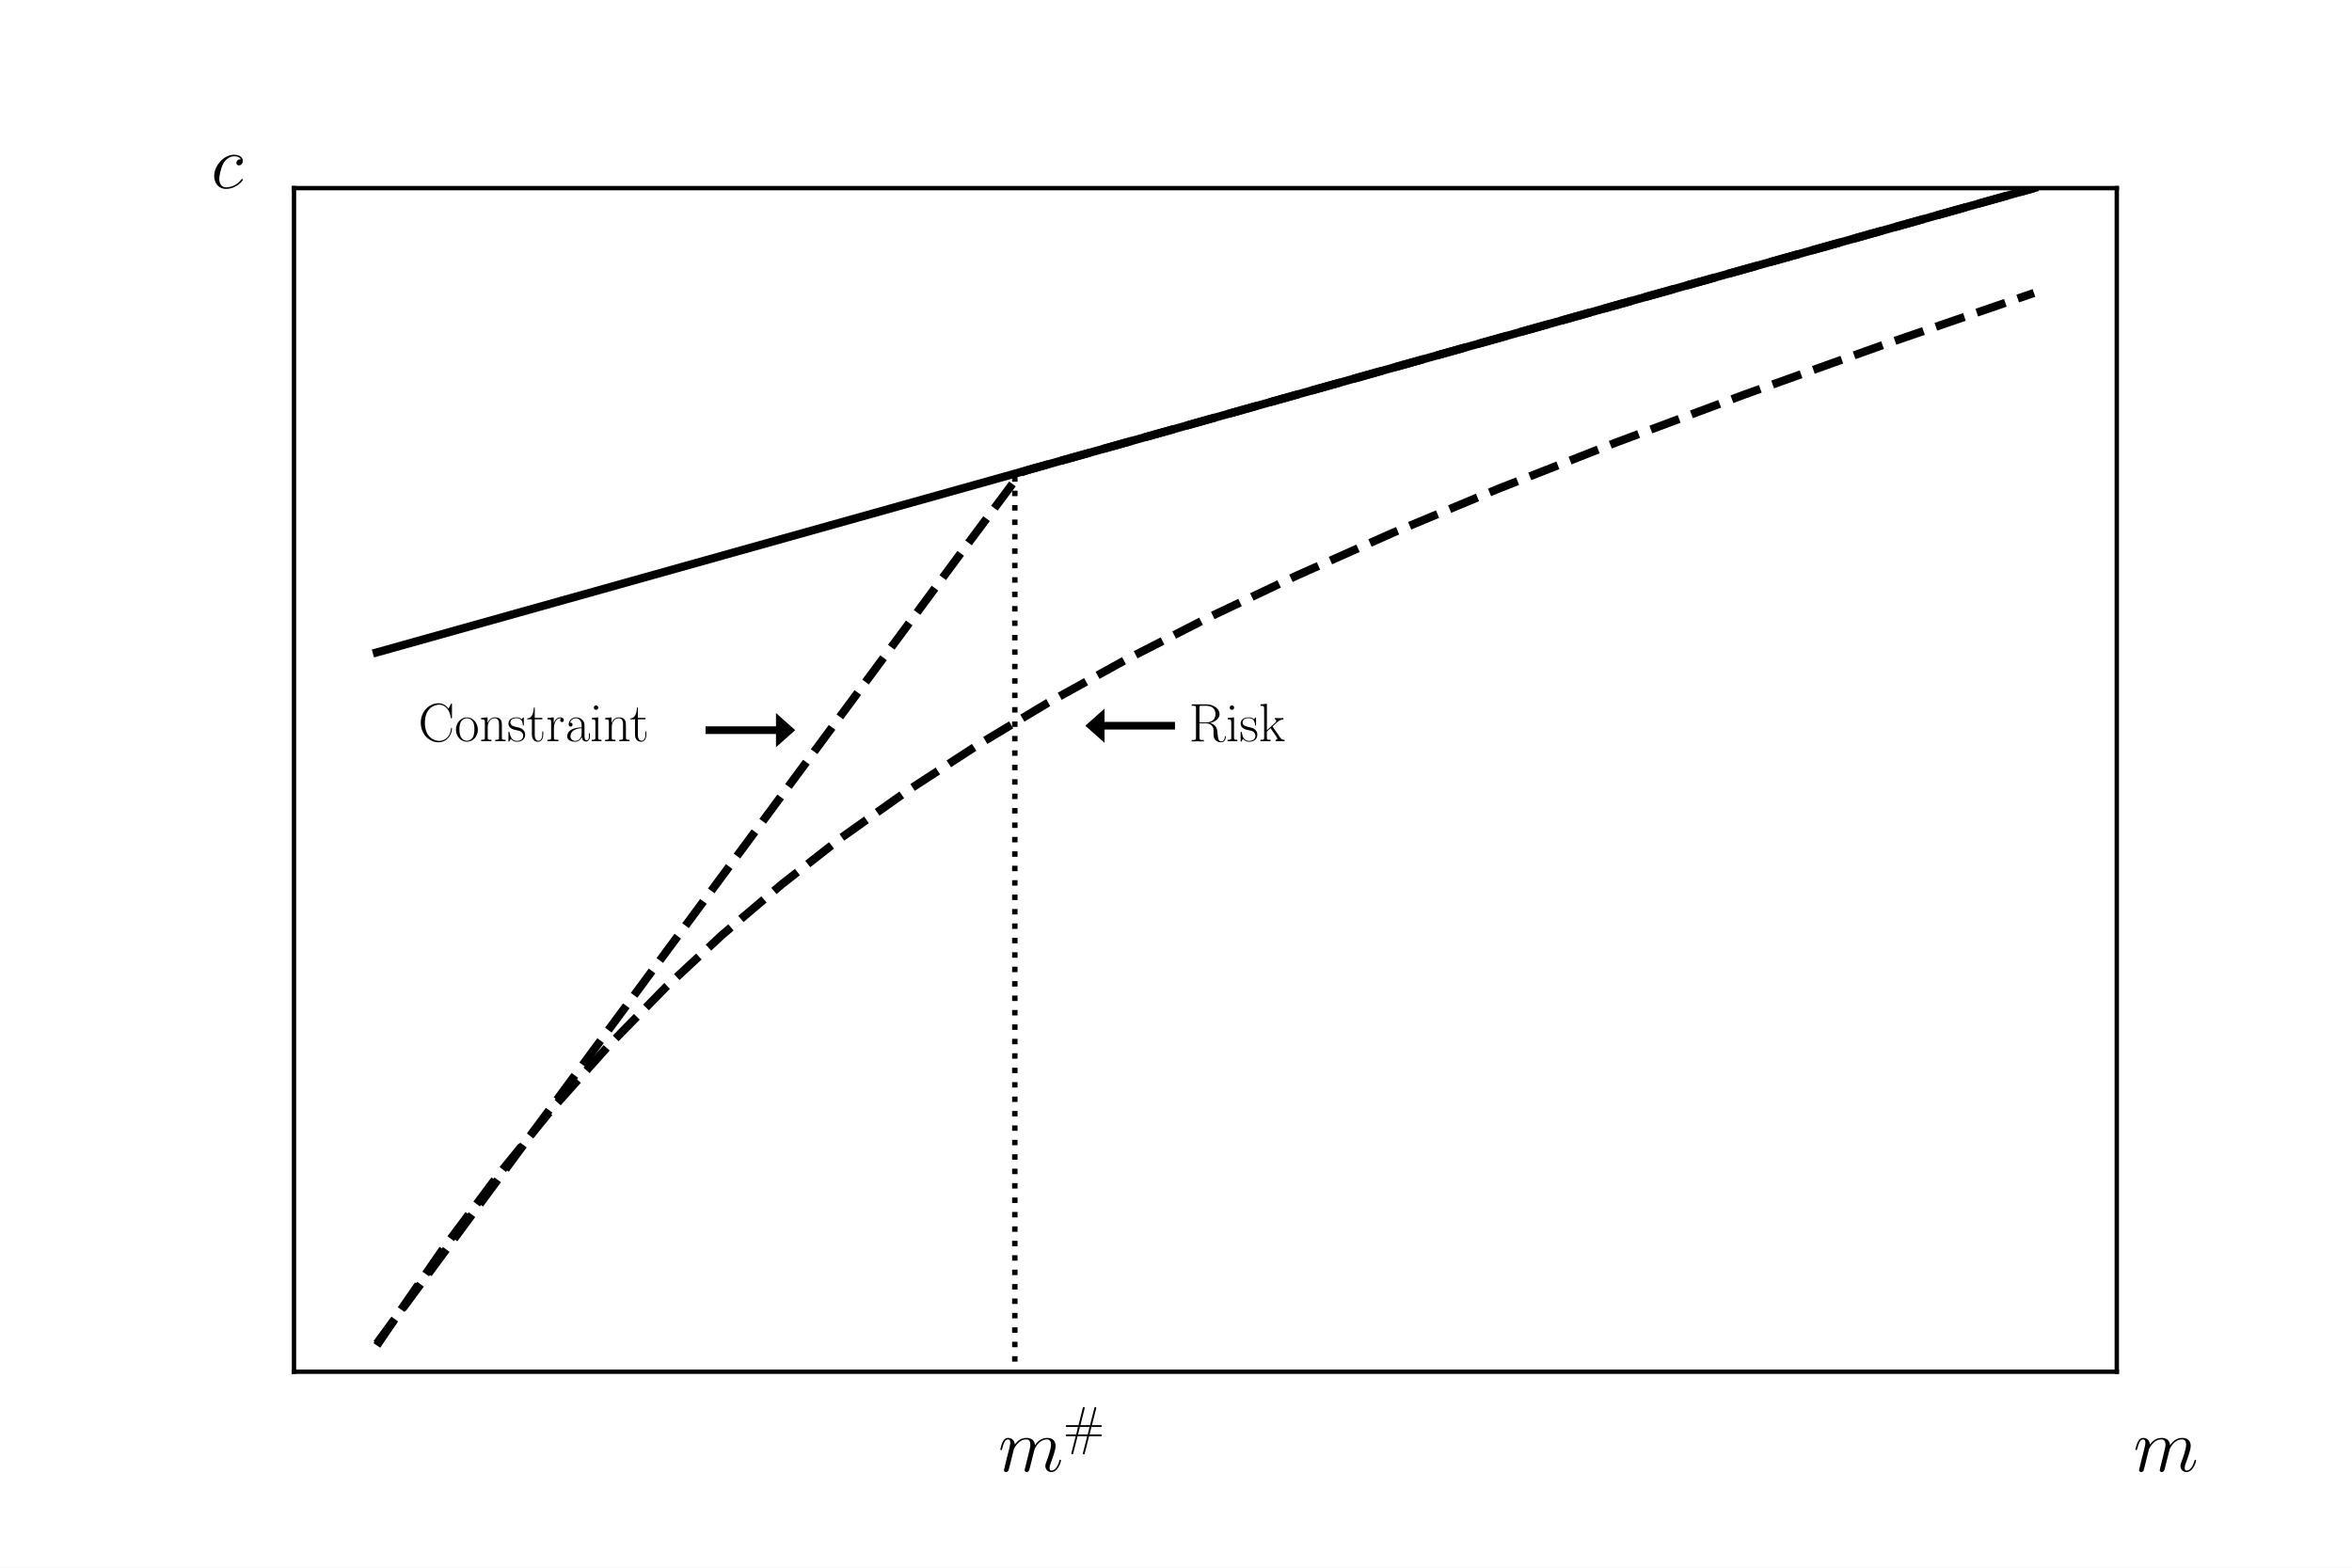
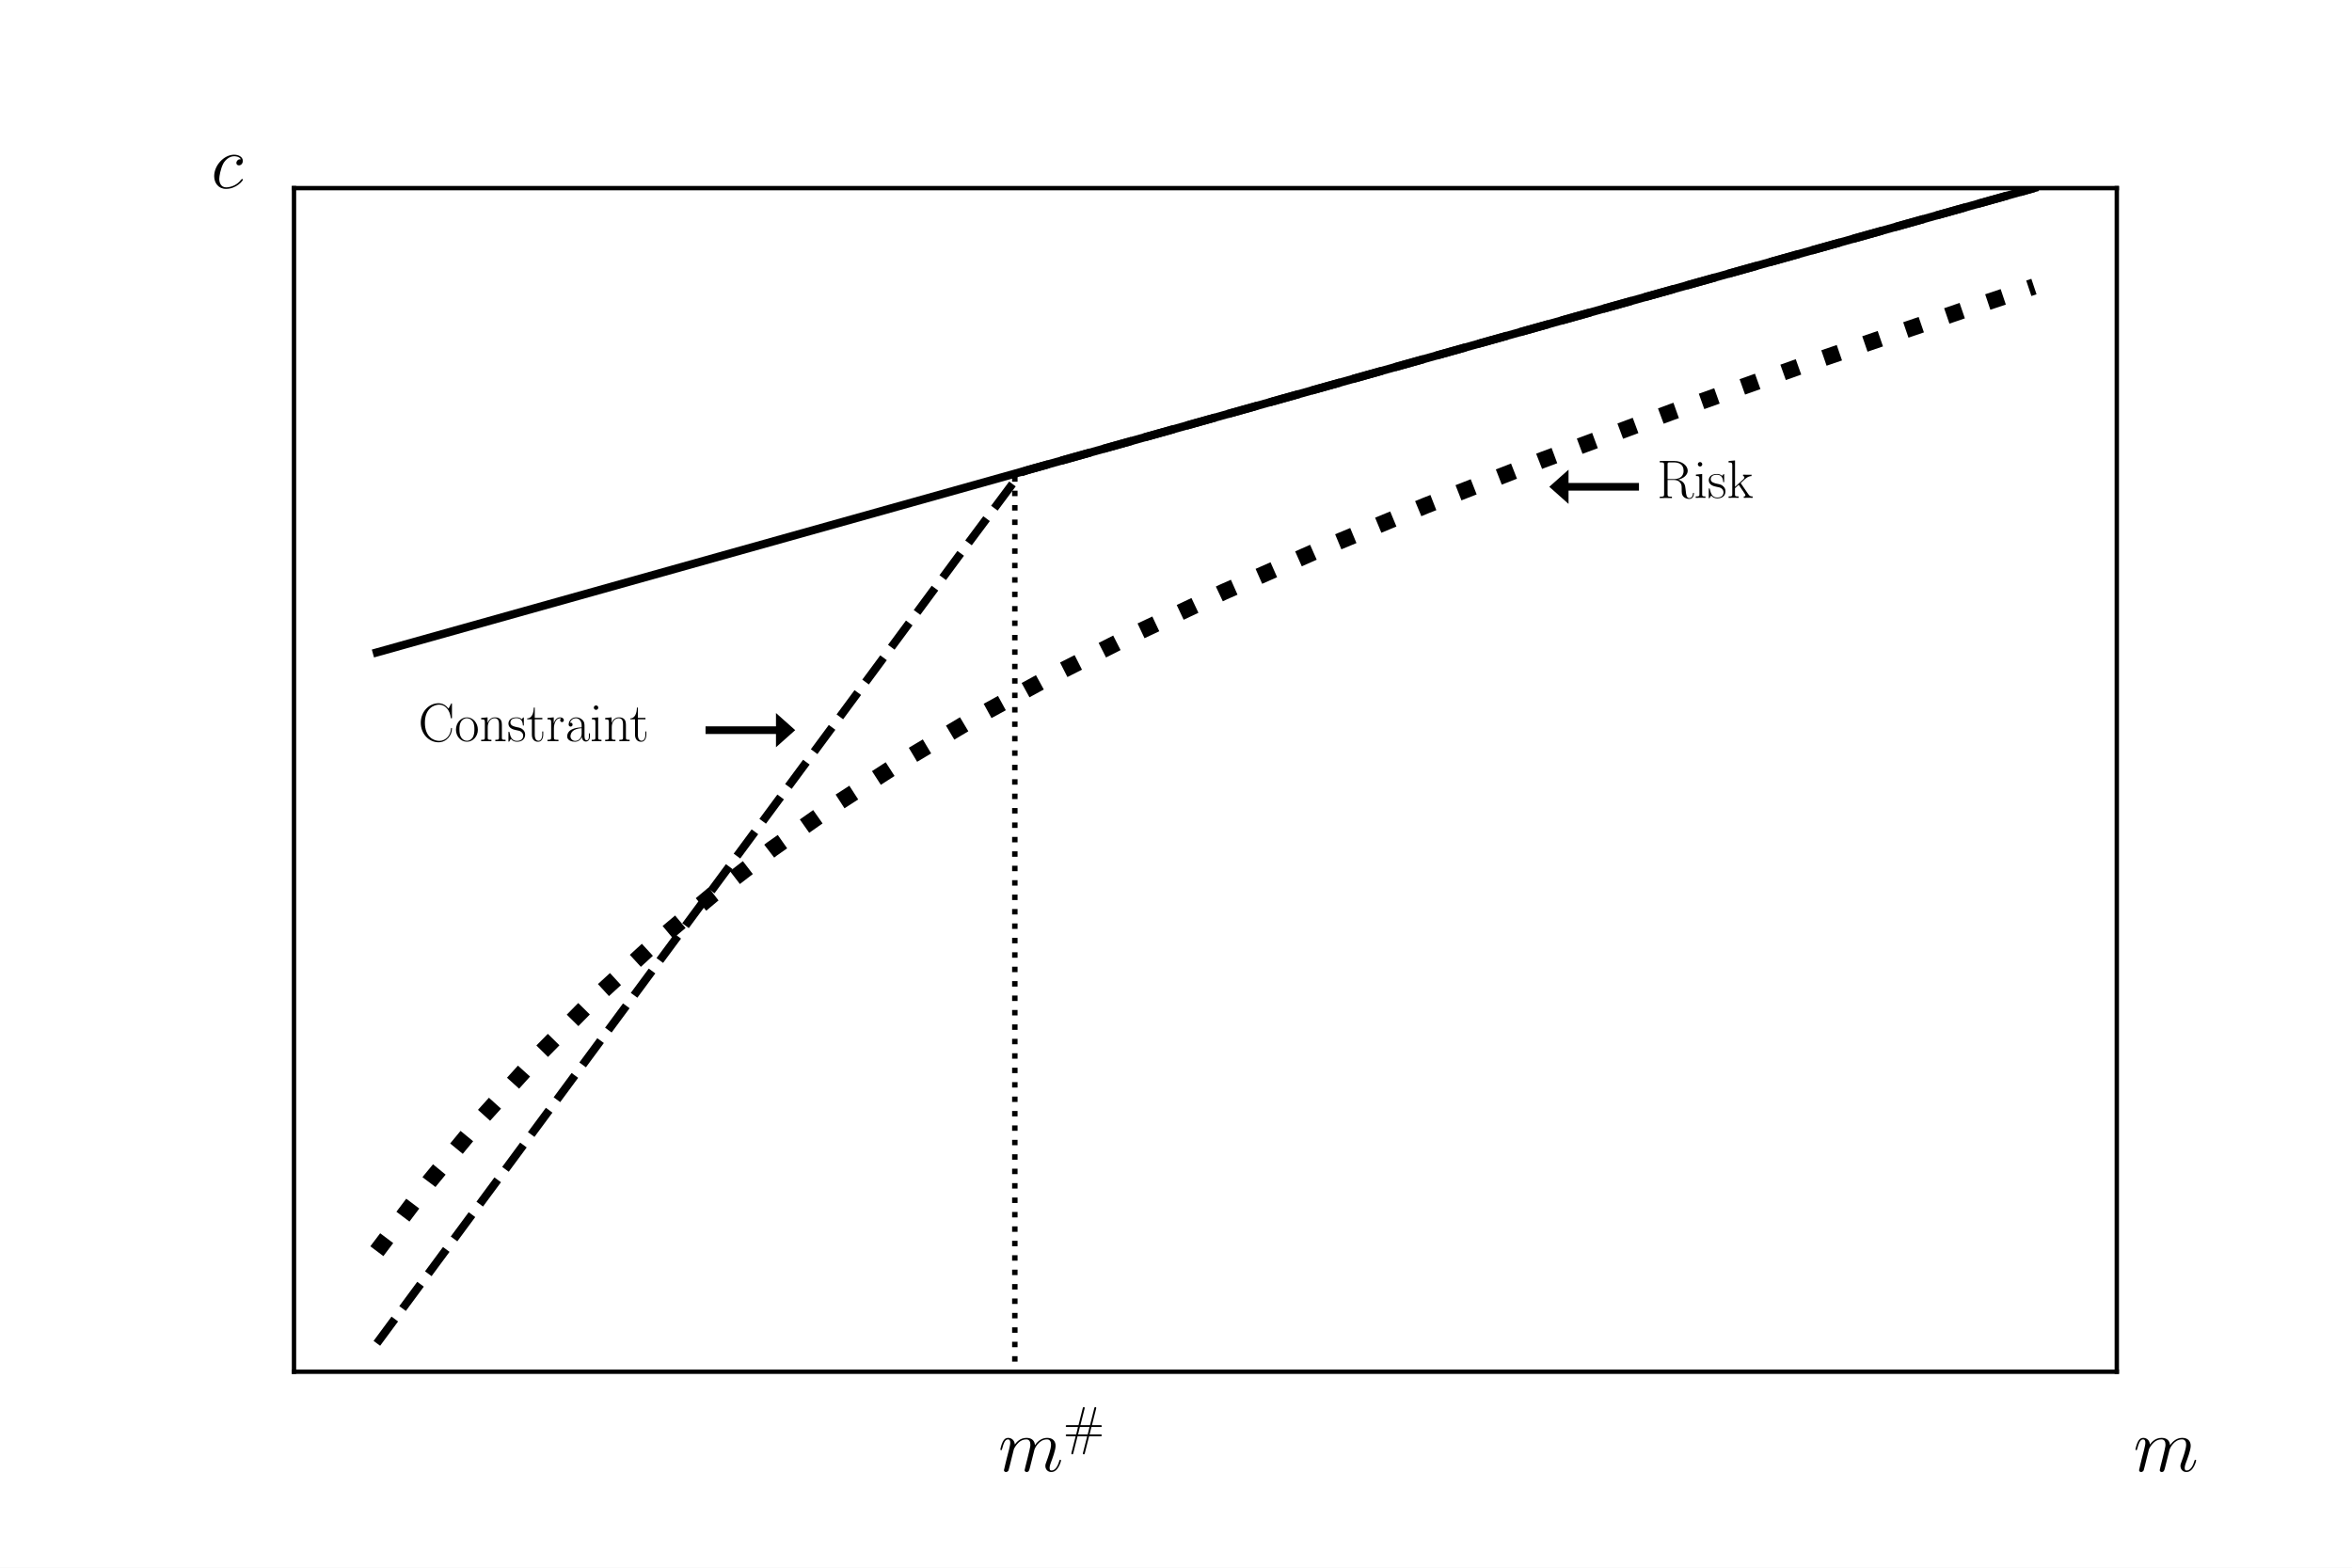
<svg xmlns="http://www.w3.org/2000/svg" xmlns:xlink="http://www.w3.org/1999/xlink" height="288pt" version="1.1" viewBox="0 0 432 288" width="432pt">
  <defs>
    <style type="text/css">
*{stroke-linecap:butt;stroke-linejoin:round;}
  </style>
  </defs>
  <g id="figure_1">
    <g id="patch_1">
      <path d="M 0 288  L 432 288  L 432 0  L 0 0  z " style="fill:#ffffff;" />
    </g>
    <g id="axes_1">
      <g id="patch_2">
        <path d="M 54 252  L 388.8 252  L 388.8 34.56  L 54 34.56  z " style="fill:#ffffff;" />
      </g>
      <g id="patch_3">
-         <path clip-path="url(#pae30117736)" d="M 145.309 134.135  L 143.026 136.167  L 143.026 134.339  L 130.091 134.339  L 130.091 133.932  L 143.026 133.932  L 143.026 132.103  z " style="stroke:#000000;stroke-linejoin:miter;" />
+         <path clip-path="url(#p22cdc05bed)" d="M 145.309 134.135  L 143.026 136.167  L 143.026 134.339  L 130.091 134.339  L 130.091 133.932  L 143.026 133.932  L 143.026 132.103  z " style="stroke:#000000;stroke-linejoin:miter;" />
      </g>
      <g id="patch_4">
-         <path clip-path="url(#pae30117736)" d="M 200.095 133.322  L 202.377 131.29  L 202.377 133.119  L 215.313 133.119  L 215.313 133.526  L 202.377 133.526  L 202.377 135.355  z " style="stroke:#000000;stroke-linejoin:miter;" />
+         <path clip-path="url(#p22cdc05bed)" d="M 285.316 89.428  L 287.599 87.396  L 287.599 89.225  L 300.535 89.225  L 300.535 89.631  L 287.599 89.631  L 287.599 91.46  z " style="stroke:#000000;stroke-linejoin:miter;" />
      </g>
      <g id="matplotlib.axis_1">
        <g id="xtick_1" />
        <g id="xtick_2" />
        <g id="xtick_3" />
        <g id="xtick_4" />
        <g id="xtick_5" />
        <g id="xtick_6" />
        <g id="xtick_7" />
        <g id="xtick_8" />
        <g id="xtick_9" />
      </g>
      <g id="matplotlib.axis_2">
        <g id="ytick_1" />
        <g id="ytick_2" />
        <g id="ytick_3" />
        <g id="ytick_4" />
        <g id="ytick_5" />
        <g id="ytick_6" />
      </g>
      <g id="line2d_1">
-         <path clip-path="url(#pae30117736)" d="M 69.218 119.853  L 373.582 34.56  L 373.582 34.56  " style="fill:none;stroke:#000000;stroke-linecap:square;stroke-width:1.5;" />
+         <path clip-path="url(#p22cdc05bed)" d="M 69.218 119.853  L 373.582 34.56  L 373.582 34.56  " style="fill:none;stroke:#000000;stroke-linecap:square;stroke-width:1.5;" />
      </g>
      <g id="line2d_2">
-         <path clip-path="url(#pae30117736)" d="M 69.218 246.784  L 176.569 101.5  L 187.548 86.778  L 188.768 86.351  L 373.582 34.56  L 373.582 34.56  " style="fill:none;stroke:#000000;stroke-dasharray:5.55,2.4;stroke-dashoffset:0;stroke-width:1.5;" />
+         <path clip-path="url(#p22cdc05bed)" d="M 69.218 246.784  L 176.569 101.5  L 187.548 86.778  L 188.768 86.351  L 373.582 34.56  L 373.582 34.56  " style="fill:none;stroke:#000000;stroke-dasharray:5.55,2.4;stroke-dashoffset:0;stroke-width:1.5;" />
      </g>
      <g id="line2d_3">
-         <path clip-path="url(#pae30117736)" d="M 69.218 247.169  L 73.488 240.866  L 81.417 229.378  L 91.786 215.517  L 101.545 203.551  L 111.914 191.958  L 122.284 181.367  L 132.653 171.737  L 143.632 162.421  L 154.611 153.838  L 166.81 145.183  L 179.619 136.84  L 192.428 129.137  L 206.456 121.376  L 221.705 113.571  L 238.174 105.739  L 255.862 97.865  L 275.38 89.716  L 296.728 81.328  L 320.516 72.444  L 346.134 63.278  L 373.582 53.82  L 373.582 53.82  " style="fill:none;stroke:#000000;stroke-dasharray:5.55,2.4;stroke-dashoffset:0;stroke-width:1.5;" />
+         <path clip-path="url(#p22cdc05bed)" d="M 69.218 229.859  L 78.977 216.925  L 88.736 205.079  L 99.106 193.603  L 108.865 183.7  L 119.844 173.626  L 130.823 164.424  L 141.802 155.965  L 153.391 147.816  L 166.2 139.547  L 179.009 131.913  L 193.037 124.231  L 208.286 116.5  L 224.755 108.734  L 242.443 100.923  L 261.961 92.839  L 283.31 84.507  L 307.098 75.675  L 332.715 66.555  L 361.993 56.526  L 373.582 52.644  L 373.582 52.644  " style="fill:none;stroke:#000000;stroke-dasharray:3,4.95;stroke-dashoffset:0;stroke-width:3;" />
      </g>
      <g id="line2d_4">
-         <path clip-path="url(#pae30117736)" d="M 186.398 258.096  L 186.398 87.396  " style="fill:none;stroke:#000000;stroke-dasharray:1,1.65;stroke-dashoffset:0;" />
+         <path clip-path="url(#p22cdc05bed)" d="M 186.398 258.096  L 186.398 87.396  " style="fill:none;stroke:#000000;stroke-dasharray:1,1.65;stroke-dashoffset:0;" />
      </g>
      <g id="patch_5">
        <path d="M 54 252  L 54 34.56  " style="fill:none;stroke:#000000;stroke-linecap:square;stroke-linejoin:miter;stroke-width:0.8;" />
      </g>
      <g id="patch_6">
        <path d="M 388.8 252  L 388.8 34.56  " style="fill:none;stroke:#000000;stroke-linecap:square;stroke-linejoin:miter;stroke-width:0.8;" />
      </g>
      <g id="patch_7">
        <path d="M 54 252  L 388.8 252  " style="fill:none;stroke:#000000;stroke-linecap:square;stroke-linejoin:miter;stroke-width:0.8;" />
      </g>
      <g id="patch_8">
        <path d="M 54 34.56  L 388.8 34.56  " style="fill:none;stroke:#000000;stroke-linecap:square;stroke-linejoin:miter;stroke-width:0.8;" />
      </g>
      <g id="text_1">
        <defs>
          <path d="M 39.094 38  C 37.203 38 36.297 38 34.906 36.797  C 34.297 36.297 33.203 34.797 33.203 33.188  C 33.203 31.188 34.703 29.984 36.594 29.984  C 39 29.984 41.703 31.984 41.703 35.984  C 41.703 40.484 37.094 44 30.203 44  C 17.094 44 4 30.188 4 15.797  C 4 6.969 9.406 -1 19.594 -1  C 33.203 -1 41.797 9.719 41.797 11.031  C 41.797 11.641 41.203 12.141 40.797 12.141  C 40.5 12.141 40.406 12.047 39.5 11.125  C 33.094 2.516 23.594 1 19.797 1  C 12.906 1 10.703 7.078 10.703 12.141  C 10.703 15.688 12.406 25.531 16 32.391  C 18.594 37.094 24 41.984 30.297 41.984  C 31.594 41.984 37.094 41.812 39.094 38  z " id="CMMI12-99" />
        </defs>
        <g transform="translate(38.78182 34.56)scale(0.14 -0.14)">
          <use transform="scale(0.996264)" xlink:href="#CMMI12-99" />
        </g>
      </g>
      <g id="text_2">
        <defs>
          <path d="M 20.594 29.219  C 20.797 29.828 23.297 34.812 27 38  C 29.594 40.391 33 41.984 36.906 41.984  C 40.906 41.984 42.297 39 42.297 35.016  C 42.297 34.406 42.297 32.422 41.094 27.734  L 38.594 17.453  C 37.797 14.453 35.906 7.078 35.703 5.984  C 35.297 4.484 34.703 1.891 34.703 1.484  C 34.703 0.094 35.797 -1 37.297 -1  C 40.297 -1 40.797 1.297 41.703 4.891  L 47.703 28.719  C 47.906 29.531 53.094 41.984 64.094 41.984  C 68.094 41.984 69.5 39 69.5 35.016  C 69.5 29.422 65.594 18.547 63.406 12.562  C 62.5 10.172 62 8.875 62 7.078  C 62 2.594 65.094 -1 69.906 -1  C 79.203 -1 82.703 13.656 82.703 14.266  C 82.703 14.766 82.297 15.156 81.703 15.156  C 80.797 15.156 80.703 14.859 80.203 13.156  C 77.906 5.188 74.203 1 70.203 1  C 69.203 1 67.594 1.094 67.594 4.281  C 67.594 6.875 68.797 10.078 69.203 11.172  C 71 15.953 75.5 27.734 75.5 33.516  C 75.5 39.5 72 44 64.406 44  C 57.703 44 52.297 40.203 48.297 34.312  C 48 39.703 44.703 44 37.203 44  C 28.297 44 23.594 37.703 21.797 35.203  C 21.5 40.891 17.406 44 13 44  C 10.094 44 7.797 42.594 5.906 38.797  C 4.094 35.203 2.703 29.125 2.703 28.719  C 2.703 28.328 3.094 27.828 3.797 27.828  C 4.594 27.828 4.703 27.922 5.297 30.219  C 6.797 36.109 8.703 41.984 12.703 41.984  C 15 41.984 15.797 40.391 15.797 37.406  C 15.797 35.203 14.797 31.312 14.094 28.234  L 11.297 17.453  C 10.906 15.562 9.797 11.062 9.297 9.266  C 8.594 6.672 7.5 1.984 7.5 1.484  C 7.5 0.094 8.594 -1 10.094 -1  C 11.297 -1 12.703 -0.406 13.5 1.094  C 13.703 1.594 14.594 5.078 15.094 7.078  L 17.297 16.062  z " id="CMMI12-109" />
        </defs>
        <g transform="translate(391.8436 270.2893)scale(0.14 -0.14)">
          <use transform="scale(0.996264)" xlink:href="#CMMI12-109" />
        </g>
      </g>
      <g id="text_3">
        <defs>
          <path d="M 48.5 14  L 69.094 14  C 70.797 14 72.5 14 72.5 15.797  C 72.5 17.5 71 17.5 69.5 17.5  L 49.5 17.5  L 52.906 31.484  L 69.5 31.484  C 71 31.484 72.5 31.484 72.5 33.188  C 72.5 35 70.797 35 69.094 35  L 53.906 35  L 61.594 65.391  C 61.906 66.391 62 66.891 62 67.188  C 62 68.188 61.203 69 60.203 69  C 58.797 69 58.5 67.594 58.297 66.797  L 50.297 35  L 32.203 35  L 39.906 65.391  C 40.203 66.391 40.297 66.891 40.297 67.188  C 40.297 68.188 39.5 69 38.5 69  C 37.094 69 36.797 67.594 36.594 66.797  L 28.594 35  L 8 35  C 6.297 35 4.594 35 4.594 33.188  C 4.594 31.484 6.094 31.484 7.594 31.484  L 27.594 31.484  L 24.203 17.5  L 7.594 17.5  C 6.094 17.5 4.594 17.5 4.594 15.797  C 4.594 14 6.297 14 8 14  L 23.203 14  L 15.5 -16.391  C 15.203 -17.406 15.094 -17.906 15.094 -18.203  C 15.094 -19.203 15.906 -20 16.906 -20  C 18.297 -20 18.594 -18.609 18.797 -17.812  L 26.797 14  L 44.906 14  L 37.203 -16.391  C 36.906 -17.406 36.797 -17.906 36.797 -18.203  C 36.797 -19.203 37.594 -20 38.594 -20  C 40 -20 40.297 -18.609 40.5 -17.812  z M 27.797 17.5  L 31.203 31.484  L 49.297 31.484  L 45.906 17.5  z " id="CMR17-35" />
        </defs>
        <g transform="translate(183.3545 270.2893)scale(0.14 -0.14)">
          <use transform="scale(0.996264)" xlink:href="#CMMI12-109" />
          <use transform="translate(85.32722 36.15364)scale(0.697382)" xlink:href="#CMR17-35" />
        </g>
      </g>
      <g id="text_4">
        <defs>
          <path d="M 39.203 33.688  C 48.703 35.594 56.703 42.016 56.703 50.047  C 56.703 59.469 46.094 68 32.094 68  L 5.203 68  L 5.203 65.391  C 12.094 65.391 13.203 65.391 13.203 60.875  L 13.203 6.688  C 13.203 2.188 12.094 2.188 5.203 2.188  L 5.203 -0.406  C 8.094 -0.203 13.297 -0.203 16.406 -0.203  C 19.5 -0.203 24.703 -0.203 27.594 -0.406  L 27.594 2.188  C 20.703 2.188 19.594 2.188 19.594 6.688  L 19.594 33  L 31.297 33  C 37 33 40.203 30.688 41.594 29.391  C 45.594 25.5 45.594 22.797 45.594 16  C 45.594 9.297 45.594 5.891 48.594 2.5  C 52.406 -1.609 57.5 -2 59.703 -2  C 67.094 -2 68.203 6.297 68.203 8  C 68.203 8.594 68.203 9.297 67.297 9.297  C 66.5 9.297 66.406 8.688 66.406 8.297  C 65.906 1.797 63 -0.406 59.906 -0.406  C 54.406 -0.406 53.797 5.891 53.203 12  C 52.906 14.094 52.703 15.594 52.5 17.797  C 51.906 22.797 51.094 30.094 39.203 33.688  z M 31 34.594  L 19.594 34.594  L 19.594 61.484  C 19.594 64.891 19.797 65.391 23.797 65.391  L 31.094 65.391  C 39.406 65.391 49.094 62.484 49.094 50.047  C 49.094 37.094 38.5 34.594 31 34.594  z " id="CMR17-82" />
          <path d="M 15.5 61.891  C 15.5 64.094 13.703 66 11.406 66  C 9.203 66 7.297 64.188 7.297 61.891  C 7.297 59.688 9.094 57.797 11.406 57.797  C 13.594 57.797 15.5 59.594 15.5 61.891  z M 3.797 42.891  L 3.797 40.297  C 9.406 40.297 10.203 39.688 10.203 34.859  L 10.203 6.922  C 10.203 3.094 9.797 2.594 3.406 2.594  L 3.406 0  C 5.797 0.188 10.094 0.188 12.594 0.188  C 15 0.188 19.094 0.188 21.406 0  L 21.406 2.594  C 15.5 2.594 15.297 3.203 15.297 6.812  L 15.297 44  z " id="CMR17-105" />
          <path d="M 30.906 42  C 30.906 43.797 30.797 43.891 30.203 43.891  C 29.797 43.891 29.703 43.797 28.5 42.297  C 28.203 41.891 27.297 40.891 27 40.5  C 23.797 43.891 19.297 44 17.594 44  C 6.5 44 2.5 38.188 2.5 32.391  C 2.5 23.391 12.703 21.297 15.594 20.688  C 21.906 19.391 24.094 19 26.203 17.188  C 27.5 16 29.703 13.797 29.703 10.188  C 29.703 6 27.297 0.594 18.094 0.594  C 9.406 0.594 6.297 7.188 4.5 16  C 4.203 17.391 4.203 17.5 3.406 17.5  C 2.594 17.5 2.5 17.391 2.5 15.391  L 2.5 1  C 2.5 -0.812 2.594 -0.906 3.203 -0.906  C 3.703 -0.906 3.797 -0.812 4.297 0  C 4.906 0.891 6.406 3.297 7 4.297  C 9 1.594 12.5 -1 18.094 -1  C 28 -1 33.297 4.391 33.297 12.188  C 33.297 17.297 30.594 20 29.297 21.188  C 26.297 24.297 22.797 25 18.594 25.797  C 13.094 27 6.094 28.391 6.094 34.5  C 6.094 37.094 7.5 42.594 17.594 42.594  C 28.297 42.594 28.906 32.594 29.094 29.391  C 29.203 28.891 29.703 28.797 30 28.797  C 30.906 28.797 30.906 29.094 30.906 30.797  z " id="CMR17-115" />
          <path d="M 26.094 26.234  C 26 26.438 25.5 27.031 25.5 27.328  C 25.5 27.531 32.594 33.984 33.5 34.781  C 39.203 39.562 42.797 40.047 45.406 40.156  L 45.406 42.734  C 44.797 42.734 44.594 42.734 44.5 42.641  L 39.594 42.531  C 36.797 42.531 32.5 42.531 29.797 42.734  L 29.797 40.156  C 31.203 40.047 32.203 39.266 32.203 37.859  C 32.203 35.875 30.203 33.984 30.094 33.984  L 15 20.281  L 15 69  L 3.094 67.891  L 3.094 65.297  C 9 65.297 9.906 64.703 9.906 59.922  L 9.906 6.859  C 9.906 3.094 9.5 2.594 3.094 2.594  L 3.094 0  C 5.5 0.188 9.906 0.188 12.406 0.188  C 14.906 0.188 19.297 0.188 21.703 0  L 21.703 2.594  C 15.297 2.594 14.906 2.984 14.906 6.859  L 14.906 17.797  L 21.797 24.062  L 31.906 9.156  C 33.094 7.359 34.094 5.969 34.094 4.672  C 34.094 2.891 32.297 2.594 31.094 2.594  L 31.094 0  C 33.5 0.188 37.797 0.188 40.297 0.188  C 42.094 0.188 45.797 0.094 47.5 0  L 47.5 2.594  C 42.797 2.594 41.703 3.484 38.703 7.859  z " id="CMR17-107" />
        </defs>
-         <g transform="translate(218.3564 136.1675)scale(0.1 -0.1)">
+         <g transform="translate(304.3391 91.46019)scale(0.1 -0.1)">
          <use transform="scale(0.996264)" xlink:href="#CMR17-82" />
          <use transform="translate(67.7911 0)scale(0.996264)" xlink:href="#CMR17-105" />
          <use transform="translate(92.66216 0)scale(0.996264)" xlink:href="#CMR17-115" />
          <use transform="translate(128.4635 0)scale(0.996264)" xlink:href="#CMR17-107" />
        </g>
      </g>
      <g id="text_5">
        <defs>
          <path d="M 62.094 67.984  C 62.094 69.797 62 69.891 61.406 69.891  C 61 69.891 60.906 69.797 60.203 68.594  L 55.797 60.141  C 50.906 66.391 44.906 70 37.203 70  C 20.094 70 4.594 54.797 4.594 34.047  C 4.594 13.078 20.094 -2 37.297 -2  C 52.594 -2 62.094 11.578 62.094 23.156  C 62.094 24.172 62.094 24.578 61.203 24.578  C 60.406 24.578 60.406 24.266 60.297 23.359  C 59.5 9.25 49.5 0.594 38.703 0.594  C 28.5 0.594 12.203 7.844 12.203 34.047  C 12.203 60.344 28.797 67.391 38.5 67.391  C 49.797 67.391 58 57.516 59.906 43.516  C 60.094 42.297 60.094 42.109 61 42.109  C 62.094 42.109 62.094 42.297 62.094 44.125  z " id="CMR17-67" />
          <path d="M 43.094 21.188  C 43.094 34 33.797 44 22.906 44  C 12 44 2.703 34 2.703 21.188  C 2.703 8.594 12 -1 22.906 -1  C 33.797 -1 43.094 8.594 43.094 21.188  z M 22.906 0.797  C 18.203 0.797 14.203 3.594 11.906 7.5  C 9.406 12 9.094 17.594 9.094 22  C 9.094 26.188 9.297 31.391 11.906 35.891  C 13.906 39.188 17.797 42.391 22.906 42.391  C 27.406 42.391 31.203 39.891 33.594 36.391  C 36.703 31.688 36.703 25.094 36.703 22  C 36.703 18.094 36.5 12.094 33.797 7.297  C 31 2.688 26.703 0.797 22.906 0.797  z " id="CMR17-111" />
          <path d="M 41.5 30.531  C 41.5 35.656 40.5 44 28.703 44  C 20.797 44 16.703 37.875 15.203 33.844  L 15.094 33.844  L 15.094 44  L 3.297 42.891  L 3.297 40.281  C 9.203 40.281 10.094 39.688 10.094 34.859  L 10.094 6.922  C 10.094 3.094 9.703 2.594 3.297 2.594  L 3.297 0  C 5.703 0.188 10.094 0.188 12.703 0.188  C 15.297 0.188 19.797 0.188 22.203 0  L 22.203 2.594  C 15.797 2.594 15.406 3 15.406 6.922  L 15.406 26.219  C 15.406 35.453 21 42.391 28 42.391  C 35.406 42.391 36.203 35.766 36.203 30.938  L 36.203 6.922  C 36.203 3.094 35.797 2.594 29.406 2.594  L 29.406 0  C 31.797 0.188 36.203 0.188 38.797 0.188  C 41.406 0.188 45.906 0.188 48.297 0  L 48.297 2.594  C 41.906 2.594 41.5 3 41.5 6.922  z " id="CMR17-110" />
          <path d="M 15.094 40.391  L 29.094 40.391  L 29.094 43  L 15.094 43  L 15.094 62  L 13.297 62  C 13.094 51.438 9.594 42.188 1.094 41.984  L 1.094 40.391  L 9.797 40.391  L 9.797 12.156  C 9.797 10.234 9.797 -1 21.406 -1  C 27.297 -1 30.703 4.812 30.703 12.25  L 30.703 17.984  L 28.906 17.984  L 28.906 12.344  C 28.906 5.422 26.203 0.797 22 0.797  C 19.094 0.797 15.094 2.797 15.094 11.953  z " id="CMR17-116" />
          <path d="M 15 23.703  C 15 33.344 19.094 42.391 26.594 42.391  C 27.297 42.391 28 42.297 28.703 41.984  C 28.703 41.984 26.5 41.281 26.5 38.672  C 26.5 36.266 28.406 35.266 29.906 35.266  C 31.094 35.266 33.297 35.969 33.297 38.781  C 33.297 41.984 30.094 44 26.703 44  C 19.094 44 15.797 36.562 14.797 33.047  L 14.703 33.047  L 14.703 44  L 3.094 42.891  L 3.094 40.281  C 9 40.281 9.906 39.688 9.906 34.859  L 9.906 6.922  C 9.906 3.094 9.5 2.594 3.094 2.594  L 3.094 0  C 5.5 0.188 10.094 0.188 12.703 0.188  C 15.594 0.188 20.703 0.188 23.406 0  L 23.406 2.594  C 16.203 2.594 15 2.594 15 7.109  z " id="CMR17-114" />
          <path d="M 36 25.875  C 36 32 36 35.547 31.797 39.594  C 28.094 42.984 23.797 44 20.406 44  C 12.5 44 6.797 37.625 6.797 30.891  C 6.797 27.188 9.797 27 10.406 27  C 11.703 27 14 27.797 14 30.594  C 14 33.094 12.094 34.188 10.406 34.188  C 10 34.188 9.5 34.094 9.203 34  C 11.297 40.531 16.703 42.391 20.203 42.391  C 25.203 42.391 30.703 37.828 30.703 29.297  L 30.703 25.5  C 24.797 25.297 17.703 24.5 12.094 21.453  C 5.797 17.922 4 12.844 4 9  C 4 1.203 13 -1 18.297 -1  C 23.797 -1 28.906 2.109 31.094 7.891  C 31.297 3.422 34.094 -0.609 38.5 -0.609  C 40.594 -0.609 45.906 0.797 45.906 8.797  L 45.906 14.469  L 44.094 14.469  L 44.094 8.703  C 44.094 2.516 41.406 1.703 40.094 1.703  C 36 1.703 36 6.969 36 11.438  z M 30.703 13.859  C 30.703 5.047 24.5 0.594 19 0.594  C 14 0.594 10.094 4.344 10.094 9  C 10.094 12.047 11.406 17.406 17.203 20.656  C 22 23.391 27.5 23.797 30.703 24  z " id="CMR17-97" />
        </defs>
        <g transform="translate(76.82727 136.1675)scale(0.1 -0.1)">
          <use transform="scale(0.996264)" xlink:href="#CMR17-67" />
          <use transform="translate(66.50988 0)scale(0.996264)" xlink:href="#CMR17-111" />
          <use transform="translate(112.2004 0)scale(0.996264)" xlink:href="#CMR17-110" />
          <use transform="translate(163.0957 0)scale(0.996264)" xlink:href="#CMR17-115" />
          <use transform="translate(198.8971 0)scale(0.996264)" xlink:href="#CMR17-116" />
          <use transform="translate(234.1778 0)scale(0.996264)" xlink:href="#CMR17-114" />
          <use transform="translate(269.4586 0)scale(0.996264)" xlink:href="#CMR17-97" />
          <use transform="translate(315.1491 0)scale(0.996264)" xlink:href="#CMR17-105" />
          <use transform="translate(340.0201 0)scale(0.996264)" xlink:href="#CMR17-110" />
          <use transform="translate(388.3131 0)scale(0.996264)" xlink:href="#CMR17-116" />
        </g>
      </g>
    </g>
  </g>
  <defs>
-     <clipPath id="pae30117736">
+     <clipPath id="p22cdc05bed">
      <rect height="217.44" width="334.8" x="54" y="34.56" />
    </clipPath>
  </defs>
</svg>
